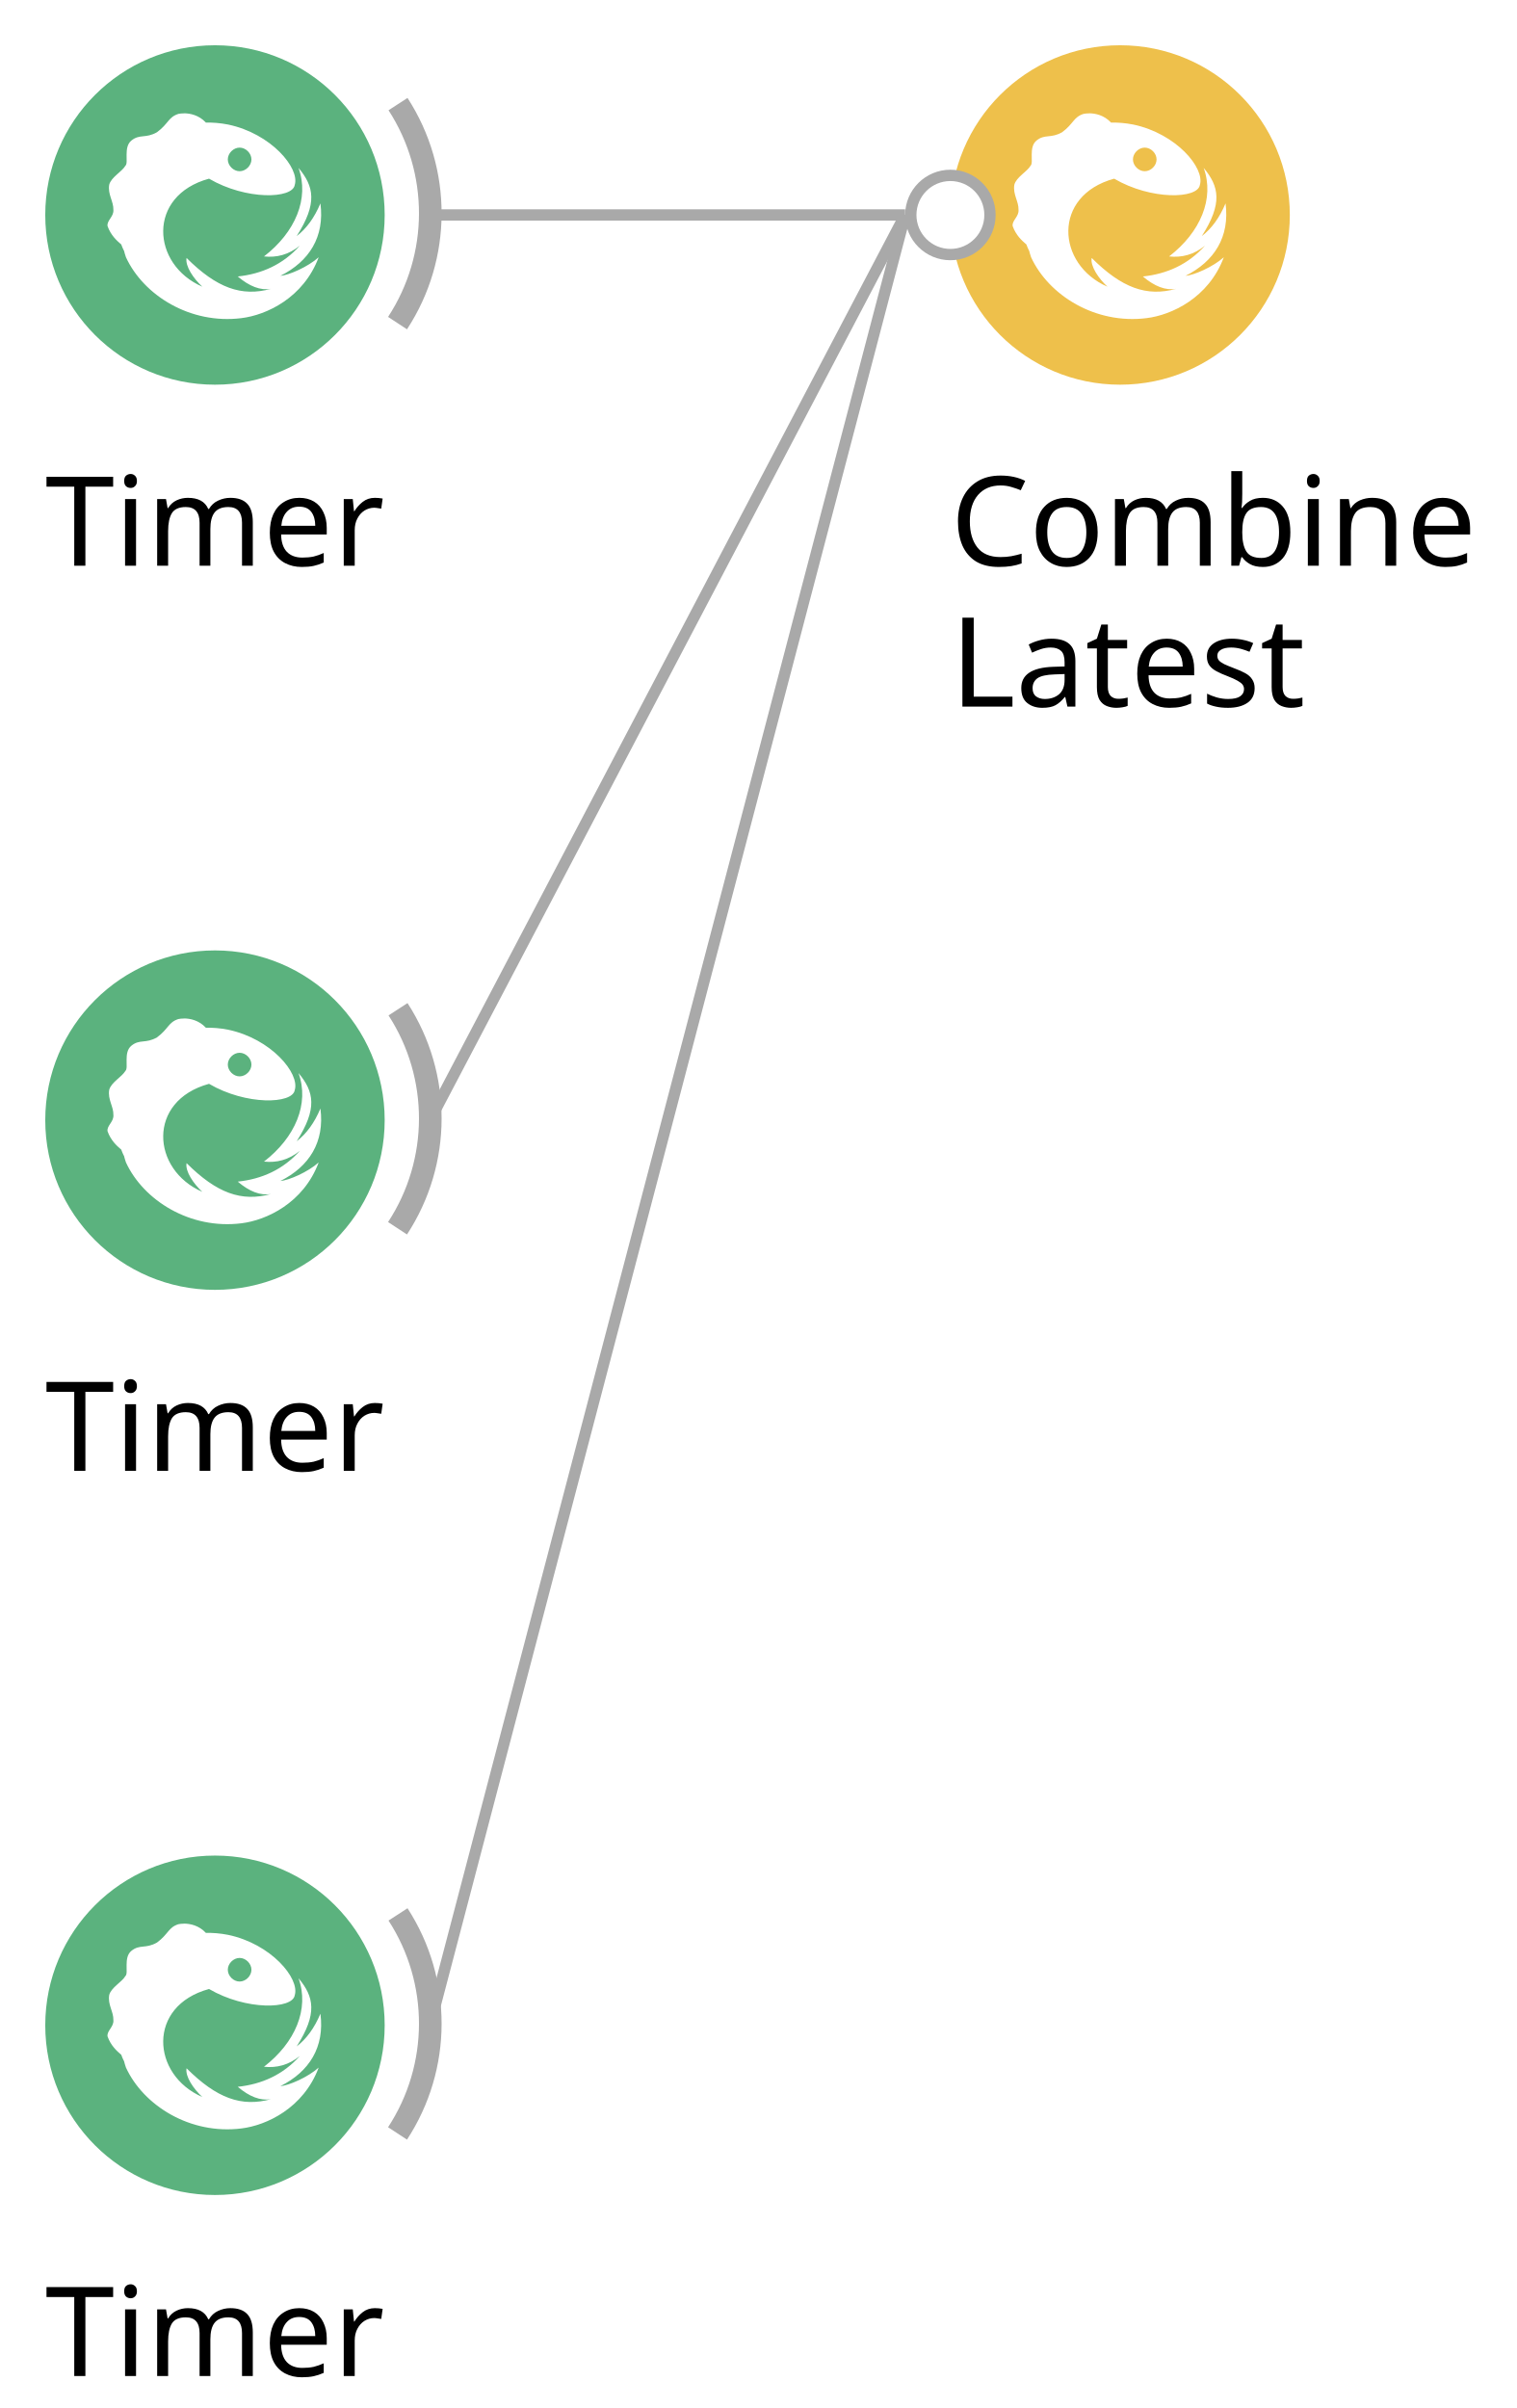
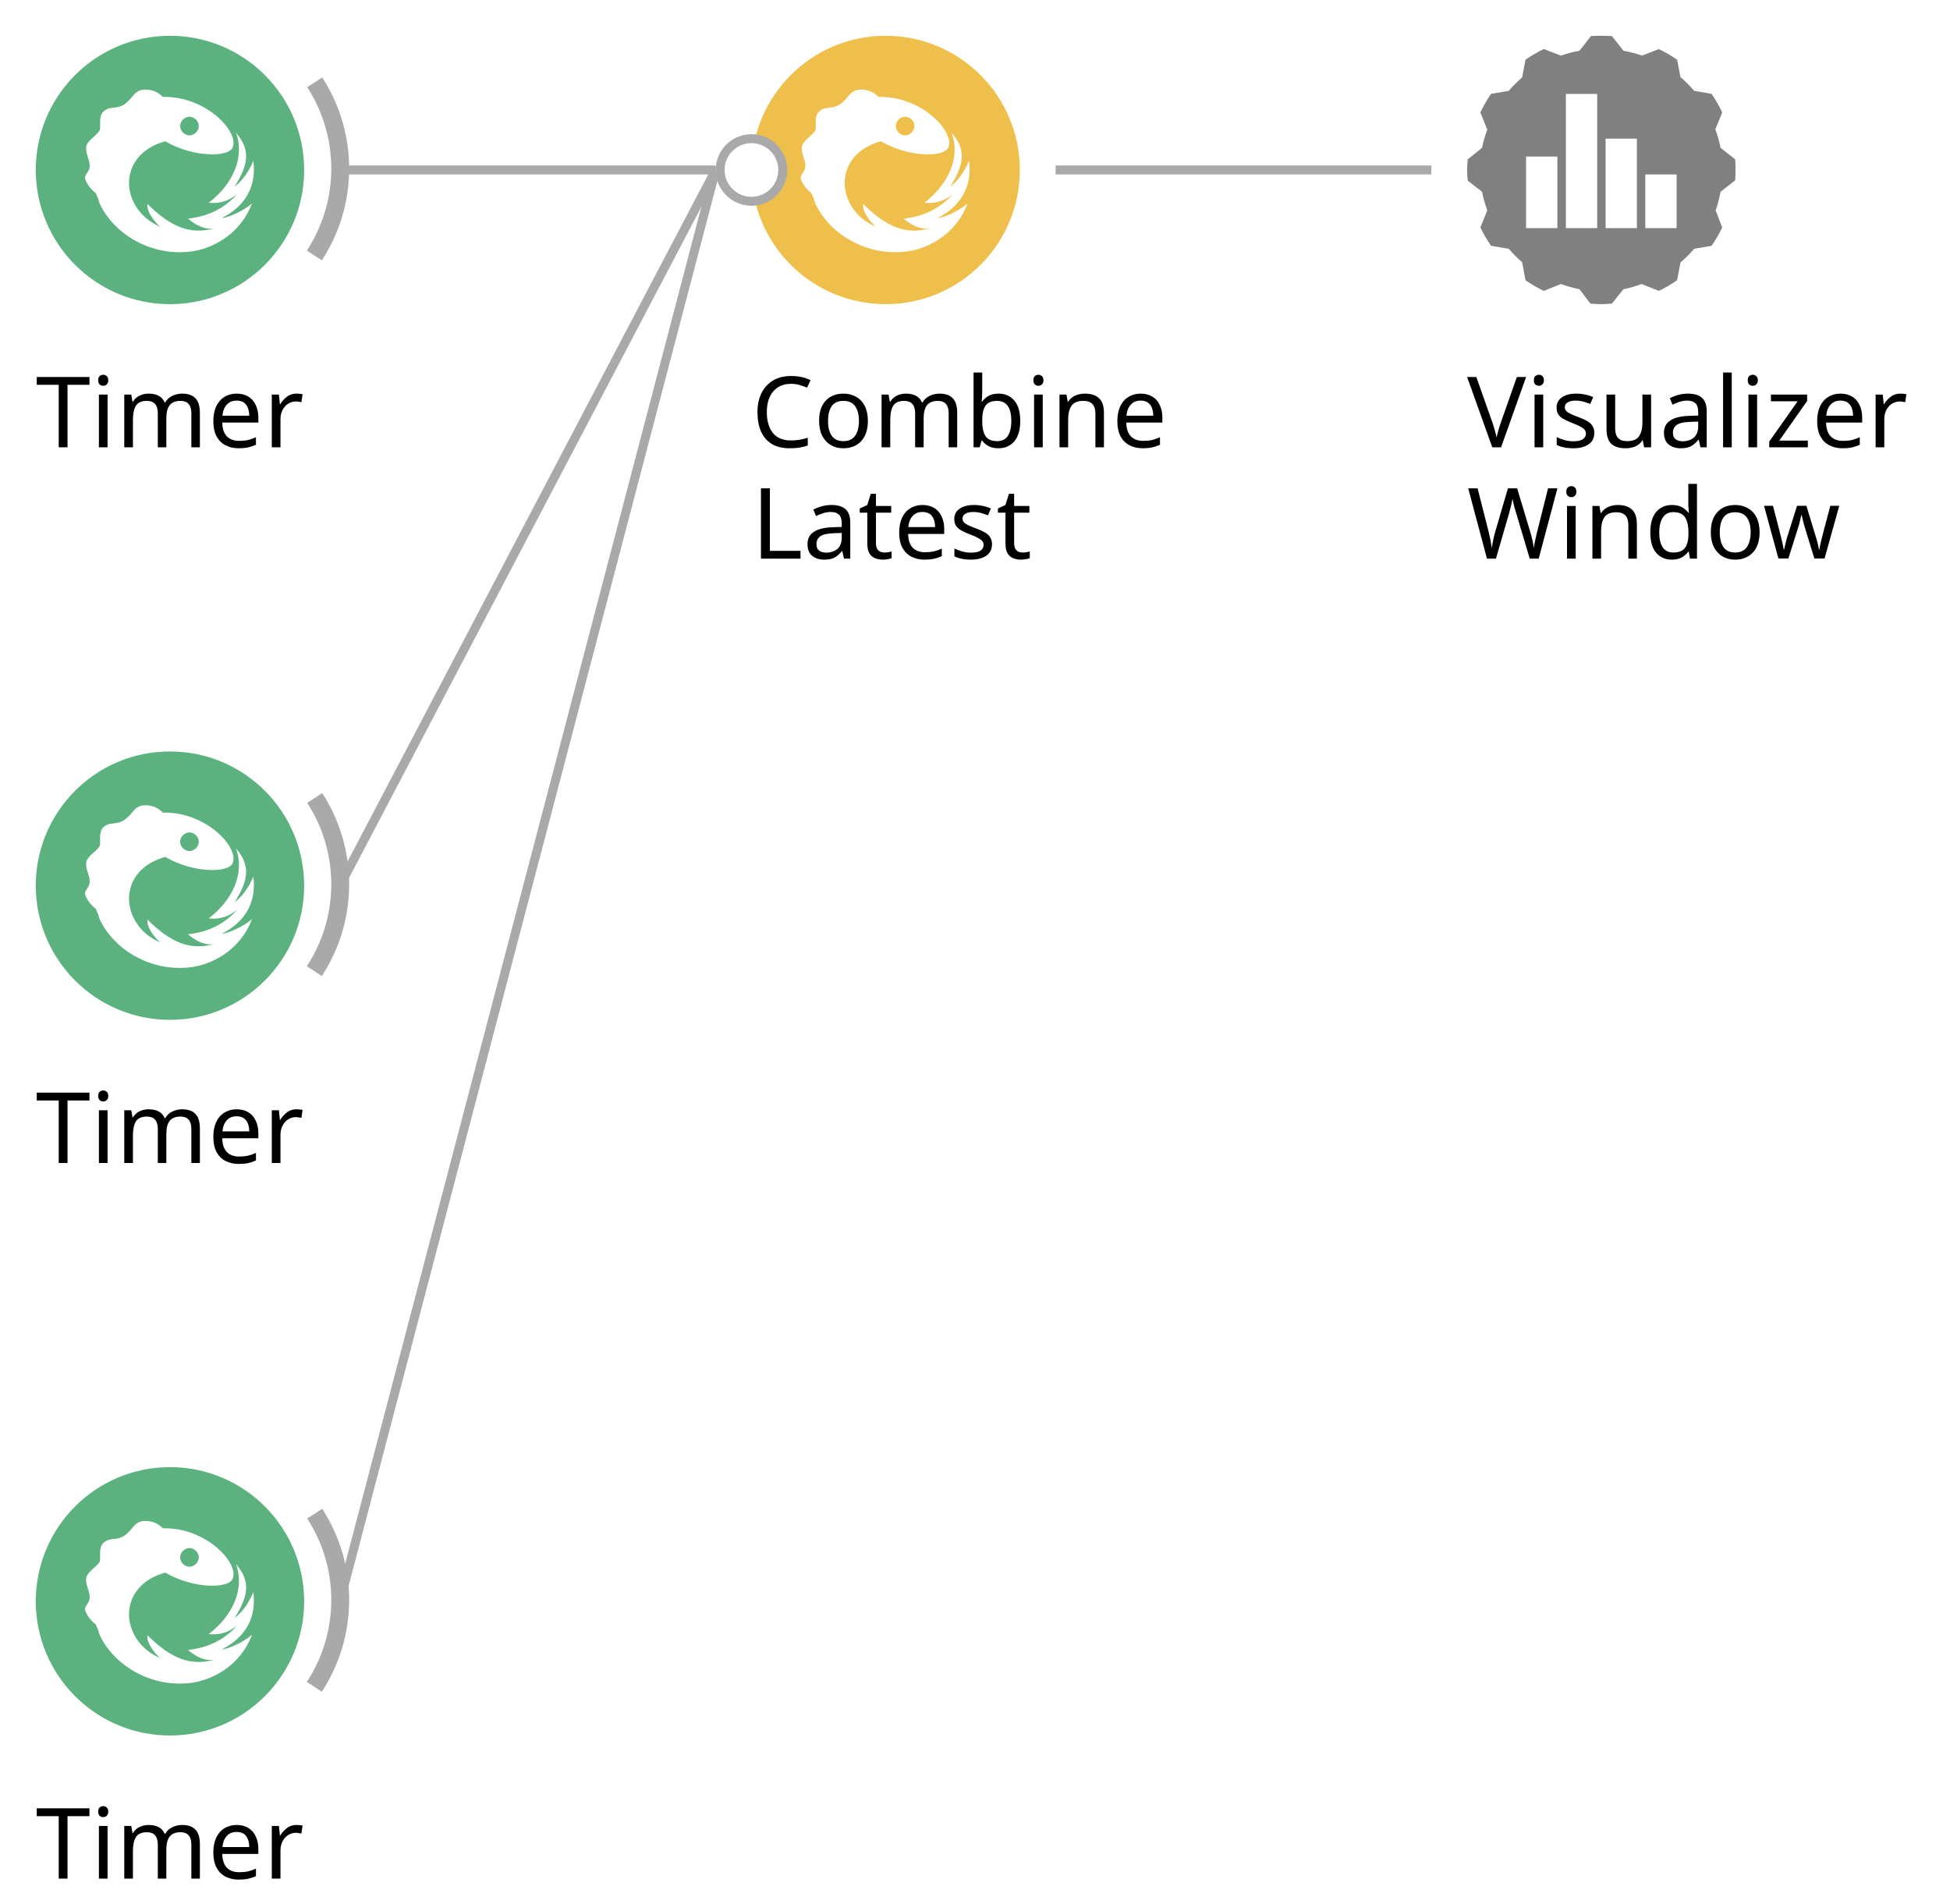
- <svg xmlns="http://www.w3.org/2000/svg" width="134.069" height="212.825" id="SvgGdi_output">
+ <svg xmlns="http://www.w3.org/2000/svg" width="217.979" height="212.825" id="SvgGdi_output">
  <style>text { fill: #000; } @media (prefers-color-scheme: dark) { text { fill: #eee; } }</style>
  <rect id="background" height="100.00%" style="fill:none;" width="100.00%" y="0.00" x="0.00" />
  <g style="shape-rendering:auto;" id="root_group">
-     <line y1="19.00" style="stroke:rgb(169,169,169);fill:none;stroke-linecap:butt;stroke-miterlimit:9;opacity:1;stroke-width:1;stroke-linejoin:miter;" id="2" x2="80.00" y2="19.00" x1="38.00" />
-     <line y1="99.00" style="stroke:rgb(169,169,169);fill:none;stroke-linecap:butt;stroke-miterlimit:9;opacity:1;stroke-width:1;stroke-linejoin:miter;" id="3" x2="80.00" y2="19.00" x1="38.00" />
-     <line y1="179.00" style="stroke:rgb(169,169,169);fill:none;stroke-linecap:butt;stroke-miterlimit:9;opacity:1;stroke-width:1;stroke-linejoin:miter;" id="4" x2="80.00" y2="19.00" x1="38.00" />
-     <ellipse id="37" cy="15.00" cx="15.00" transform="matrix(1.00 0.00 0.00 1.00 84.00 4.00 ) " rx="15.00" ry="15.00" style="stroke:none;opacity:1;fill:rgb(238,192,75);" />
-     <path d="M 12.246 6.014 12.246 6.02 C 12.058 6.02 11.895 6.04 11.767 6.066 10.869 6.353 10.896 6.934 9.877 7.686 8.863 8.264 8.353 7.82 7.615 8.42 6.878 9.016 7.393 10.383 7.084 10.648 6.777 11.18 5.826 11.655 5.652 12.326 5.509 13.185 6.042 13.797 6.021 14.533 6.083 15.146 5.411 15.495 5.508 15.992 5.797 16.804 6.354 17.292 6.617 17.518 6.663 17.55 6.7 17.599 6.715 17.602 6.791 17.792 6.859 17.986 6.955 18.166 6.95 18.14 6.949 18.114 6.943 18.088 6.998 18.305 7.055 18.524 7.133 18.738 8.683 22.099 12.814 24.686 17.342 24.117 19.541 23.848 22.824 22.332 24.166 18.738 23.22 19.587 21.532 20.324 20.777 20.381 23.33 19.105 24.707 16.937 24.32 13.975 23.792 15.233 23.093 16.201 22.221 16.865 24.075 13.976 23.757 12.481 22.385 10.84 23.366 13.539 22.097 16.534 19.332 18.664 20.452 18.785 21.517 18.516 22.502 17.713 21.013 19.374 19.15 20.208 17.014 20.436 18.034 21.303 19.018 21.695 19.959 21.527 17.345 22.249 15.155 21.454 12.49 18.801 12.351 19.515 13.105 20.628 13.883 21.338 9.373 19.383 8.976 13.296 14.469 11.793 14.472 11.793 14.475 11.794 14.478 11.793 17.75 13.707 21.865 13.581 22.051 12.344 22.509 10.861 19.965 7.805 16.162 7.008 15.462 6.871 14.792 6.817 14.154 6.836 14.167 6.836 14.179 6.836 14.191 6.826 13.584 6.177 12.81 6.012 12.246 6.014 z M 17.178 9.047 C 17.724 9.047 18.223 9.544 18.223 10.09 18.223 10.636 17.724 11.133 17.178 11.133 16.632 11.133 16.135 10.636 16.135 10.09 16.135 9.544 16.632 9.047 17.178 9.047 z " style="stroke:none;fill-rule:evenodd;opacity:1;fill:rgb(255,255,255);" transform="matrix(1.00 0.00 0.00 1.00 84.00 4.00 ) " id="40" />
-     <ellipse id="41" cy="19.00" cx="84.00" rx="3.00" ry="3.00" style="stroke:rgb(169,169,169);fill:none;stroke-linecap:butt;stroke-miterlimit:9;opacity:1;stroke-width:2;stroke-linejoin:miter;" />
-     <ellipse id="42" cy="19.00" cx="84.00" rx="3.00" ry="3.00" style="stroke:none;opacity:1;fill:rgb(255,255,255);" />
-     <text id="43" transform="matrix(1.00 0.00 0.00 1.00 0.00 0.00 ) " x="84.00px" y="39.00px" style="stroke:none;clip-path:url(#45_text_clipper);font-family:Microsoft Sans Serif;font-size:8.25pt;opacity:1;">
-       <tspan dy="8.25pt" id="47">Combine</tspan>
+     <line y1="19.00" style="stroke:rgb(169,169,169);fill:none;stroke-linecap:butt;stroke-miterlimit:9;opacity:1;stroke-width:1;stroke-linejoin:miter;" id="2" x2="160.00" y2="19.00" x1="118.00" />
+     <line y1="19.00" style="stroke:rgb(169,169,169);fill:none;stroke-linecap:butt;stroke-miterlimit:9;opacity:1;stroke-width:1;stroke-linejoin:miter;" id="3" x2="80.00" y2="19.00" x1="38.00" />
+     <line y1="99.00" style="stroke:rgb(169,169,169);fill:none;stroke-linecap:butt;stroke-miterlimit:9;opacity:1;stroke-width:1;stroke-linejoin:miter;" id="4" x2="80.00" y2="19.00" x1="38.00" />
+     <line y1="179.00" style="stroke:rgb(169,169,169);fill:none;stroke-linecap:butt;stroke-miterlimit:9;opacity:1;stroke-width:1;stroke-linejoin:miter;" id="5" x2="80.00" y2="19.00" x1="38.00" />
+     <path transform="matrix(1.00 0.00 0.00 1.00 164.00 4.00 ) " id="38" d="M 15 0 C 15.401 0 15.794 0 16.187 0.033 L 17.476 1.671 C 18.195 1.804 18.878 1.977 19.552 2.218 L 21.429 1.483 C 22.14 1.823 22.829 2.227 23.473 2.67 L 23.849 4.621 C 24.395 5.087 24.913 5.605 25.379 6.151 L 27.33 6.494 C 27.773 7.138 28.177 7.861 28.517 8.571 L 27.746 10.448 C 27.987 11.122 28.196 11.805 28.329 12.523 L 29.967 13.813 C 29.998 14.206 30 14.599 30 15 30 15.392 29.997 15.769 29.967 16.154 L 28.329 17.44 C 28.198 18.146 28.017 18.852 27.782 19.516 L 28.517 21.429 C 28.176 22.143 27.775 22.826 27.33 23.473 L 25.379 23.813 C 24.913 24.358 24.395 24.877 23.849 25.342 L 23.473 27.33 C 22.828 27.774 22.14 28.177 21.429 28.517 L 19.516 27.746 C 18.851 27.982 18.184 28.198 17.476 28.329 L 16.187 29.934 C 15.793 29.965 15.401 30 15 30 14.599 30 14.173 29.966 13.78 29.934 L 12.56 28.329 C 11.862 28.2 11.141 27.977 10.484 27.746 L 8.571 28.517 C 7.856 28.176 7.174 27.776 6.527 27.33 L 6.151 25.306 C 5.617 24.848 5.114 24.348 4.658 23.813 L 2.67 23.473 C 2.225 22.826 1.824 22.143 1.483 21.429 L 2.254 19.516 C 2.023 18.859 1.8 18.138 1.671 17.44 L 0.066 16.187 C 0.035 15.794 -9.272993E-05 15.401 -9.272993E-05 15 -9.272993E-05 14.599 0.035 14.206 0.066 13.813 L 1.671 12.524 C 1.802 11.816 2.019 11.149 2.254 10.484 L 1.483 8.571 C 1.823 7.861 2.227 7.138 2.67 6.494 L 4.658 6.151 C 5.114 5.616 5.617 5.116 6.151 4.658 L 6.527 2.67 C 7.174 2.225 7.857 1.824 8.571 1.483 L 10.484 2.218 C 11.148 1.983 11.854 1.802 12.56 1.671 L 13.846 0.033 C 14.231 0.003 14.608 -0 15 -0 z " style="stroke:none;fill-rule:evenodd;opacity:1;fill:rgb(128,128,128);" />
+     <rect id="45" height="8.00" style="stroke:none;opacity:1;fill:rgb(255,255,255);" transform="matrix(1.00 0.00 0.00 1.00 164.00 4.00 ) " width="3.50" y="13.50" x="6.59" />
+     <rect id="46" height="15.00" style="stroke:none;opacity:1;fill:rgb(255,255,255);" transform="matrix(1.00 0.00 0.00 1.00 164.00 4.00 ) " width="3.50" y="6.50" x="11.04" />
+     <rect id="47" height="10.00" style="stroke:none;opacity:1;fill:rgb(255,255,255);" transform="matrix(1.00 0.00 0.00 1.00 164.00 4.00 ) " width="3.50" y="11.50" x="15.48" />
+     <rect id="48" height="6.00" style="stroke:none;opacity:1;fill:rgb(255,255,255);" transform="matrix(1.00 0.00 0.00 1.00 164.00 4.00 ) " width="3.50" y="15.50" x="19.92" />
+     <text id="49" transform="matrix(1.00 0.00 0.00 1.00 0.00 0.00 ) " x="164.00px" y="39.00px" style="stroke:none;clip-path:url(#51_text_clipper);font-family:Microsoft Sans Serif;font-size:8.25pt;opacity:1;">
+       <tspan dy="8.25pt" id="53">Visualizer</tspan>
    </text>
-     <text id="49" transform="matrix(1.00 0.00 0.00 1.00 0.00 0.00 ) " x="84.00px" y="51.45px" style="stroke:none;clip-path:url(#51_text_clipper);font-family:Microsoft Sans Serif;font-size:8.25pt;opacity:1;">
-       <tspan dy="8.25pt" id="53">Latest</tspan>
+     <text id="55" transform="matrix(1.00 0.00 0.00 1.00 0.00 0.00 ) " x="164.00px" y="51.45px" style="stroke:none;clip-path:url(#57_text_clipper);font-family:Microsoft Sans Serif;font-size:8.25pt;opacity:1;">
+       <tspan dy="8.25pt" id="59">Window</tspan>
    </text>
-     <path d="M 31.179 5.2 C 34.998 11.092 34.981 18.682 31.136 24.557 " style="stroke:rgb(169,169,169);fill:none;stroke-linecap:butt;stroke-miterlimit:9;opacity:1;stroke-width:2;stroke-linejoin:miter;" transform="matrix(1.00 0.00 0.00 1.00 4.00 4.00 ) " id="58" />
-     <ellipse id="59" cy="15.00" cx="15.00" transform="matrix(1.00 0.00 0.00 1.00 4.00 4.00 ) " rx="15.00" ry="15.00" style="stroke:none;opacity:1;fill:rgb(91,178,126);" />
-     <path d="M 12.246 6.014 12.246 6.02 C 12.058 6.02 11.895 6.04 11.767 6.066 10.869 6.353 10.896 6.934 9.877 7.686 8.863 8.264 8.353 7.82 7.615 8.42 6.878 9.016 7.393 10.383 7.084 10.648 6.777 11.18 5.826 11.655 5.652 12.326 5.509 13.185 6.042 13.797 6.021 14.533 6.083 15.146 5.411 15.495 5.508 15.992 5.797 16.804 6.354 17.292 6.617 17.518 6.663 17.55 6.7 17.599 6.715 17.602 6.791 17.792 6.859 17.986 6.955 18.166 6.95 18.14 6.949 18.114 6.943 18.088 6.998 18.305 7.055 18.524 7.133 18.738 8.683 22.099 12.814 24.686 17.342 24.117 19.541 23.848 22.824 22.332 24.166 18.738 23.22 19.587 21.532 20.324 20.777 20.381 23.33 19.105 24.707 16.937 24.32 13.975 23.792 15.233 23.093 16.201 22.221 16.865 24.075 13.976 23.757 12.481 22.385 10.84 23.366 13.539 22.097 16.534 19.332 18.664 20.452 18.785 21.517 18.516 22.502 17.713 21.013 19.374 19.15 20.208 17.014 20.436 18.034 21.303 19.018 21.695 19.959 21.527 17.345 22.249 15.155 21.454 12.49 18.801 12.351 19.515 13.105 20.628 13.883 21.338 9.373 19.383 8.976 13.296 14.469 11.793 14.472 11.793 14.475 11.794 14.478 11.793 17.75 13.707 21.865 13.581 22.051 12.344 22.509 10.861 19.965 7.805 16.162 7.008 15.462 6.871 14.792 6.817 14.154 6.836 14.167 6.836 14.179 6.836 14.191 6.826 13.584 6.177 12.81 6.012 12.246 6.014 z M 17.178 9.047 C 17.724 9.047 18.223 9.544 18.223 10.09 18.223 10.636 17.724 11.133 17.178 11.133 16.632 11.133 16.135 10.636 16.135 10.09 16.135 9.544 16.632 9.047 17.178 9.047 z " style="stroke:none;fill-rule:evenodd;opacity:1;fill:rgb(255,255,255);" transform="matrix(1.00 0.00 0.00 1.00 4.00 4.00 ) " id="60" />
-     <text id="61" transform="matrix(1.00 0.00 0.00 1.00 0.00 0.00 ) " x="4.00px" y="39.00px" style="stroke:none;clip-path:url(#63_text_clipper);font-family:Microsoft Sans Serif;font-size:8.25pt;opacity:1;">
-       <tspan dy="8.25pt" id="65">Timer</tspan>
+     <ellipse id="63" cy="15.00" cx="15.00" transform="matrix(1.00 0.00 0.00 1.00 84.00 4.00 ) " rx="15.00" ry="15.00" style="stroke:none;opacity:1;fill:rgb(238,192,75);" />
+     <path d="M 12.246 6.014 12.246 6.02 C 12.058 6.02 11.895 6.04 11.767 6.066 10.869 6.353 10.896 6.934 9.877 7.686 8.863 8.264 8.353 7.82 7.615 8.42 6.878 9.016 7.393 10.383 7.084 10.648 6.777 11.18 5.826 11.655 5.652 12.326 5.509 13.185 6.042 13.797 6.021 14.533 6.083 15.146 5.411 15.495 5.508 15.992 5.797 16.804 6.354 17.292 6.617 17.518 6.663 17.55 6.7 17.599 6.715 17.602 6.791 17.792 6.859 17.986 6.955 18.166 6.95 18.14 6.949 18.114 6.943 18.088 6.998 18.305 7.055 18.524 7.133 18.738 8.683 22.099 12.814 24.686 17.342 24.117 19.541 23.848 22.824 22.332 24.166 18.738 23.22 19.587 21.532 20.324 20.777 20.381 23.33 19.105 24.707 16.937 24.32 13.975 23.792 15.233 23.093 16.201 22.221 16.865 24.075 13.976 23.757 12.481 22.385 10.84 23.366 13.539 22.097 16.534 19.332 18.664 20.452 18.785 21.517 18.516 22.502 17.713 21.013 19.374 19.15 20.208 17.014 20.436 18.034 21.303 19.018 21.695 19.959 21.527 17.345 22.249 15.155 21.454 12.49 18.801 12.351 19.515 13.105 20.628 13.883 21.338 9.373 19.383 8.976 13.296 14.469 11.793 14.472 11.793 14.475 11.794 14.478 11.793 17.75 13.707 21.865 13.581 22.051 12.344 22.509 10.861 19.965 7.805 16.162 7.008 15.462 6.871 14.792 6.817 14.154 6.836 14.167 6.836 14.179 6.836 14.191 6.826 13.584 6.177 12.81 6.012 12.246 6.014 z M 17.178 9.047 C 17.724 9.047 18.223 9.544 18.223 10.09 18.223 10.636 17.724 11.133 17.178 11.133 16.632 11.133 16.135 10.636 16.135 10.09 16.135 9.544 16.632 9.047 17.178 9.047 z " style="stroke:none;fill-rule:evenodd;opacity:1;fill:rgb(255,255,255);" transform="matrix(1.00 0.00 0.00 1.00 84.00 4.00 ) " id="66" />
+     <ellipse id="67" cy="19.00" cx="84.00" rx="3.00" ry="3.00" style="stroke:rgb(169,169,169);fill:none;stroke-linecap:butt;stroke-miterlimit:9;opacity:1;stroke-width:2;stroke-linejoin:miter;" />
+     <ellipse id="68" cy="19.00" cx="84.00" rx="3.00" ry="3.00" style="stroke:none;opacity:1;fill:rgb(255,255,255);" />
+     <text id="69" transform="matrix(1.00 0.00 0.00 1.00 0.00 0.00 ) " x="84.00px" y="39.00px" style="stroke:none;clip-path:url(#71_text_clipper);font-family:Microsoft Sans Serif;font-size:8.25pt;opacity:1;">
+       <tspan dy="8.25pt" id="73">Combine</tspan>
    </text>
-     <path d="M 31.179 5.2 C 34.998 11.092 34.981 18.682 31.136 24.557 " style="stroke:rgb(169,169,169);fill:none;stroke-linecap:butt;stroke-miterlimit:9;opacity:1;stroke-width:2;stroke-linejoin:miter;" transform="matrix(1.00 0.00 0.00 1.00 4.00 84.00 ) " id="67" />
-     <ellipse id="68" cy="15.00" cx="15.00" transform="matrix(1.00 0.00 0.00 1.00 4.00 84.00 ) " rx="15.00" ry="15.00" style="stroke:none;opacity:1;fill:rgb(91,178,126);" />
-     <path d="M 12.246 6.014 12.246 6.02 C 12.058 6.02 11.895 6.04 11.767 6.066 10.869 6.353 10.896 6.934 9.877 7.686 8.863 8.264 8.353 7.82 7.615 8.42 6.878 9.016 7.393 10.383 7.084 10.648 6.777 11.18 5.826 11.655 5.652 12.326 5.509 13.185 6.042 13.797 6.021 14.533 6.083 15.146 5.411 15.495 5.508 15.992 5.797 16.804 6.354 17.292 6.617 17.518 6.663 17.55 6.7 17.599 6.715 17.602 6.791 17.792 6.859 17.986 6.955 18.166 6.95 18.14 6.949 18.114 6.943 18.088 6.998 18.305 7.055 18.524 7.133 18.738 8.683 22.099 12.814 24.686 17.342 24.117 19.541 23.848 22.824 22.332 24.166 18.738 23.22 19.587 21.532 20.324 20.777 20.381 23.33 19.105 24.707 16.937 24.32 13.975 23.792 15.233 23.093 16.201 22.221 16.865 24.075 13.976 23.757 12.481 22.385 10.84 23.366 13.539 22.097 16.534 19.332 18.664 20.452 18.785 21.517 18.516 22.502 17.713 21.013 19.374 19.15 20.208 17.014 20.436 18.034 21.303 19.018 21.695 19.959 21.527 17.345 22.249 15.155 21.454 12.49 18.801 12.351 19.515 13.105 20.628 13.883 21.338 9.373 19.383 8.976 13.296 14.469 11.793 14.472 11.793 14.475 11.794 14.478 11.793 17.75 13.707 21.865 13.581 22.051 12.344 22.509 10.861 19.965 7.805 16.162 7.008 15.462 6.871 14.792 6.817 14.154 6.836 14.167 6.836 14.179 6.836 14.191 6.826 13.584 6.177 12.81 6.012 12.246 6.014 z M 17.178 9.047 C 17.724 9.047 18.223 9.544 18.223 10.09 18.223 10.636 17.724 11.133 17.178 11.133 16.632 11.133 16.135 10.636 16.135 10.09 16.135 9.544 16.632 9.047 17.178 9.047 z " style="stroke:none;fill-rule:evenodd;opacity:1;fill:rgb(255,255,255);" transform="matrix(1.00 0.00 0.00 1.00 4.00 84.00 ) " id="69" />
-     <text id="70" transform="matrix(1.00 0.00 0.00 1.00 0.00 0.00 ) " x="4.00px" y="119.00px" style="stroke:none;clip-path:url(#72_text_clipper);font-family:Microsoft Sans Serif;font-size:8.25pt;opacity:1;">
-       <tspan dy="8.25pt" id="74">Timer</tspan>
+     <text id="75" transform="matrix(1.00 0.00 0.00 1.00 0.00 0.00 ) " x="84.00px" y="51.45px" style="stroke:none;clip-path:url(#77_text_clipper);font-family:Microsoft Sans Serif;font-size:8.25pt;opacity:1;">
+       <tspan dy="8.25pt" id="79">Latest</tspan>
    </text>
-     <path d="M 31.179 5.2 C 34.998 11.092 34.981 18.682 31.136 24.557 " style="stroke:rgb(169,169,169);fill:none;stroke-linecap:butt;stroke-miterlimit:9;opacity:1;stroke-width:2;stroke-linejoin:miter;" transform="matrix(1.00 0.00 0.00 1.00 4.00 164.00 ) " id="76" />
-     <ellipse id="77" cy="15.00" cx="15.00" transform="matrix(1.00 0.00 0.00 1.00 4.00 164.00 ) " rx="15.00" ry="15.00" style="stroke:none;opacity:1;fill:rgb(91,178,126);" />
-     <path d="M 12.246 6.014 12.246 6.02 C 12.058 6.02 11.895 6.04 11.767 6.066 10.869 6.353 10.896 6.934 9.877 7.686 8.863 8.264 8.353 7.82 7.615 8.42 6.878 9.016 7.393 10.383 7.084 10.648 6.777 11.18 5.826 11.655 5.652 12.326 5.509 13.185 6.042 13.797 6.021 14.533 6.083 15.146 5.411 15.495 5.508 15.992 5.797 16.804 6.354 17.292 6.617 17.518 6.663 17.55 6.7 17.599 6.715 17.602 6.791 17.792 6.859 17.986 6.955 18.166 6.95 18.14 6.949 18.114 6.943 18.088 6.998 18.305 7.055 18.524 7.133 18.738 8.683 22.099 12.814 24.686 17.342 24.117 19.541 23.848 22.824 22.332 24.166 18.738 23.22 19.587 21.532 20.324 20.777 20.381 23.33 19.105 24.707 16.937 24.32 13.975 23.792 15.233 23.093 16.201 22.221 16.865 24.075 13.976 23.757 12.481 22.385 10.84 23.366 13.539 22.097 16.534 19.332 18.664 20.452 18.785 21.517 18.516 22.502 17.713 21.013 19.374 19.15 20.208 17.014 20.436 18.034 21.303 19.018 21.695 19.959 21.527 17.345 22.249 15.155 21.454 12.49 18.801 12.351 19.515 13.105 20.628 13.883 21.338 9.373 19.383 8.976 13.296 14.469 11.793 14.472 11.793 14.475 11.794 14.478 11.793 17.75 13.707 21.865 13.581 22.051 12.344 22.509 10.861 19.965 7.805 16.162 7.008 15.462 6.871 14.792 6.817 14.154 6.836 14.167 6.836 14.179 6.836 14.191 6.826 13.584 6.177 12.81 6.012 12.246 6.014 z M 17.178 9.047 C 17.724 9.047 18.223 9.544 18.223 10.09 18.223 10.636 17.724 11.133 17.178 11.133 16.632 11.133 16.135 10.636 16.135 10.09 16.135 9.544 16.632 9.047 17.178 9.047 z " style="stroke:none;fill-rule:evenodd;opacity:1;fill:rgb(255,255,255);" transform="matrix(1.00 0.00 0.00 1.00 4.00 164.00 ) " id="78" />
-     <text id="79" transform="matrix(1.00 0.00 0.00 1.00 0.00 0.00 ) " x="4.00px" y="199.00px" style="stroke:none;clip-path:url(#81_text_clipper);font-family:Microsoft Sans Serif;font-size:8.25pt;opacity:1;">
-       <tspan dy="8.25pt" id="83">Timer</tspan>
+     <path d="M 31.179 5.2 C 34.998 11.092 34.981 18.682 31.136 24.557 " style="stroke:rgb(169,169,169);fill:none;stroke-linecap:butt;stroke-miterlimit:9;opacity:1;stroke-width:2;stroke-linejoin:miter;" transform="matrix(1.00 0.00 0.00 1.00 4.00 4.00 ) " id="84" />
+     <ellipse id="85" cy="15.00" cx="15.00" transform="matrix(1.00 0.00 0.00 1.00 4.00 4.00 ) " rx="15.00" ry="15.00" style="stroke:none;opacity:1;fill:rgb(91,178,126);" />
+     <path d="M 12.246 6.014 12.246 6.02 C 12.058 6.02 11.895 6.04 11.767 6.066 10.869 6.353 10.896 6.934 9.877 7.686 8.863 8.264 8.353 7.82 7.615 8.42 6.878 9.016 7.393 10.383 7.084 10.648 6.777 11.18 5.826 11.655 5.652 12.326 5.509 13.185 6.042 13.797 6.021 14.533 6.083 15.146 5.411 15.495 5.508 15.992 5.797 16.804 6.354 17.292 6.617 17.518 6.663 17.55 6.7 17.599 6.715 17.602 6.791 17.792 6.859 17.986 6.955 18.166 6.95 18.14 6.949 18.114 6.943 18.088 6.998 18.305 7.055 18.524 7.133 18.738 8.683 22.099 12.814 24.686 17.342 24.117 19.541 23.848 22.824 22.332 24.166 18.738 23.22 19.587 21.532 20.324 20.777 20.381 23.33 19.105 24.707 16.937 24.32 13.975 23.792 15.233 23.093 16.201 22.221 16.865 24.075 13.976 23.757 12.481 22.385 10.84 23.366 13.539 22.097 16.534 19.332 18.664 20.452 18.785 21.517 18.516 22.502 17.713 21.013 19.374 19.15 20.208 17.014 20.436 18.034 21.303 19.018 21.695 19.959 21.527 17.345 22.249 15.155 21.454 12.49 18.801 12.351 19.515 13.105 20.628 13.883 21.338 9.373 19.383 8.976 13.296 14.469 11.793 14.472 11.793 14.475 11.794 14.478 11.793 17.75 13.707 21.865 13.581 22.051 12.344 22.509 10.861 19.965 7.805 16.162 7.008 15.462 6.871 14.792 6.817 14.154 6.836 14.167 6.836 14.179 6.836 14.191 6.826 13.584 6.177 12.81 6.012 12.246 6.014 z M 17.178 9.047 C 17.724 9.047 18.223 9.544 18.223 10.09 18.223 10.636 17.724 11.133 17.178 11.133 16.632 11.133 16.135 10.636 16.135 10.09 16.135 9.544 16.632 9.047 17.178 9.047 z " style="stroke:none;fill-rule:evenodd;opacity:1;fill:rgb(255,255,255);" transform="matrix(1.00 0.00 0.00 1.00 4.00 4.00 ) " id="86" />
+     <text id="87" transform="matrix(1.00 0.00 0.00 1.00 0.00 0.00 ) " x="4.00px" y="39.00px" style="stroke:none;clip-path:url(#89_text_clipper);font-family:Microsoft Sans Serif;font-size:8.25pt;opacity:1;">
+       <tspan dy="8.25pt" id="91">Timer</tspan>
+     </text>
+     <path d="M 31.179 5.2 C 34.998 11.092 34.981 18.682 31.136 24.557 " style="stroke:rgb(169,169,169);fill:none;stroke-linecap:butt;stroke-miterlimit:9;opacity:1;stroke-width:2;stroke-linejoin:miter;" transform="matrix(1.00 0.00 0.00 1.00 4.00 84.00 ) " id="93" />
+     <ellipse id="94" cy="15.00" cx="15.00" transform="matrix(1.00 0.00 0.00 1.00 4.00 84.00 ) " rx="15.00" ry="15.00" style="stroke:none;opacity:1;fill:rgb(91,178,126);" />
+     <path d="M 12.246 6.014 12.246 6.02 C 12.058 6.02 11.895 6.04 11.767 6.066 10.869 6.353 10.896 6.934 9.877 7.686 8.863 8.264 8.353 7.82 7.615 8.42 6.878 9.016 7.393 10.383 7.084 10.648 6.777 11.18 5.826 11.655 5.652 12.326 5.509 13.185 6.042 13.797 6.021 14.533 6.083 15.146 5.411 15.495 5.508 15.992 5.797 16.804 6.354 17.292 6.617 17.518 6.663 17.55 6.7 17.599 6.715 17.602 6.791 17.792 6.859 17.986 6.955 18.166 6.95 18.14 6.949 18.114 6.943 18.088 6.998 18.305 7.055 18.524 7.133 18.738 8.683 22.099 12.814 24.686 17.342 24.117 19.541 23.848 22.824 22.332 24.166 18.738 23.22 19.587 21.532 20.324 20.777 20.381 23.33 19.105 24.707 16.937 24.32 13.975 23.792 15.233 23.093 16.201 22.221 16.865 24.075 13.976 23.757 12.481 22.385 10.84 23.366 13.539 22.097 16.534 19.332 18.664 20.452 18.785 21.517 18.516 22.502 17.713 21.013 19.374 19.15 20.208 17.014 20.436 18.034 21.303 19.018 21.695 19.959 21.527 17.345 22.249 15.155 21.454 12.49 18.801 12.351 19.515 13.105 20.628 13.883 21.338 9.373 19.383 8.976 13.296 14.469 11.793 14.472 11.793 14.475 11.794 14.478 11.793 17.75 13.707 21.865 13.581 22.051 12.344 22.509 10.861 19.965 7.805 16.162 7.008 15.462 6.871 14.792 6.817 14.154 6.836 14.167 6.836 14.179 6.836 14.191 6.826 13.584 6.177 12.81 6.012 12.246 6.014 z M 17.178 9.047 C 17.724 9.047 18.223 9.544 18.223 10.09 18.223 10.636 17.724 11.133 17.178 11.133 16.632 11.133 16.135 10.636 16.135 10.09 16.135 9.544 16.632 9.047 17.178 9.047 z " style="stroke:none;fill-rule:evenodd;opacity:1;fill:rgb(255,255,255);" transform="matrix(1.00 0.00 0.00 1.00 4.00 84.00 ) " id="95" />
+     <text id="96" transform="matrix(1.00 0.00 0.00 1.00 0.00 0.00 ) " x="4.00px" y="119.00px" style="stroke:none;clip-path:url(#98_text_clipper);font-family:Microsoft Sans Serif;font-size:8.25pt;opacity:1;">
+       <tspan dy="8.25pt" id="100">Timer</tspan>
+     </text>
+     <path d="M 31.179 5.2 C 34.998 11.092 34.981 18.682 31.136 24.557 " style="stroke:rgb(169,169,169);fill:none;stroke-linecap:butt;stroke-miterlimit:9;opacity:1;stroke-width:2;stroke-linejoin:miter;" transform="matrix(1.00 0.00 0.00 1.00 4.00 164.00 ) " id="102" />
+     <ellipse id="103" cy="15.00" cx="15.00" transform="matrix(1.00 0.00 0.00 1.00 4.00 164.00 ) " rx="15.00" ry="15.00" style="stroke:none;opacity:1;fill:rgb(91,178,126);" />
+     <path d="M 12.246 6.014 12.246 6.02 C 12.058 6.02 11.895 6.04 11.767 6.066 10.869 6.353 10.896 6.934 9.877 7.686 8.863 8.264 8.353 7.82 7.615 8.42 6.878 9.016 7.393 10.383 7.084 10.648 6.777 11.18 5.826 11.655 5.652 12.326 5.509 13.185 6.042 13.797 6.021 14.533 6.083 15.146 5.411 15.495 5.508 15.992 5.797 16.804 6.354 17.292 6.617 17.518 6.663 17.55 6.7 17.599 6.715 17.602 6.791 17.792 6.859 17.986 6.955 18.166 6.95 18.14 6.949 18.114 6.943 18.088 6.998 18.305 7.055 18.524 7.133 18.738 8.683 22.099 12.814 24.686 17.342 24.117 19.541 23.848 22.824 22.332 24.166 18.738 23.22 19.587 21.532 20.324 20.777 20.381 23.33 19.105 24.707 16.937 24.32 13.975 23.792 15.233 23.093 16.201 22.221 16.865 24.075 13.976 23.757 12.481 22.385 10.84 23.366 13.539 22.097 16.534 19.332 18.664 20.452 18.785 21.517 18.516 22.502 17.713 21.013 19.374 19.15 20.208 17.014 20.436 18.034 21.303 19.018 21.695 19.959 21.527 17.345 22.249 15.155 21.454 12.49 18.801 12.351 19.515 13.105 20.628 13.883 21.338 9.373 19.383 8.976 13.296 14.469 11.793 14.472 11.793 14.475 11.794 14.478 11.793 17.75 13.707 21.865 13.581 22.051 12.344 22.509 10.861 19.965 7.805 16.162 7.008 15.462 6.871 14.792 6.817 14.154 6.836 14.167 6.836 14.179 6.836 14.191 6.826 13.584 6.177 12.81 6.012 12.246 6.014 z M 17.178 9.047 C 17.724 9.047 18.223 9.544 18.223 10.09 18.223 10.636 17.724 11.133 17.178 11.133 16.632 11.133 16.135 10.636 16.135 10.09 16.135 9.544 16.632 9.047 17.178 9.047 z " style="stroke:none;fill-rule:evenodd;opacity:1;fill:rgb(255,255,255);" transform="matrix(1.00 0.00 0.00 1.00 4.00 164.00 ) " id="104" />
+     <text id="105" transform="matrix(1.00 0.00 0.00 1.00 0.00 0.00 ) " x="4.00px" y="199.00px" style="stroke:none;clip-path:url(#107_text_clipper);font-family:Microsoft Sans Serif;font-size:8.25pt;opacity:1;">
+       <tspan dy="8.25pt" id="109">Timer</tspan>
    </text>
  </g>
  <defs id="clips_hatches_and_gradients">
-     <clipPath id="45_text_clipper">
-       <rect x="84.00" y="39.00" width="49.07" height="27.65" id="46" />
+     <clipPath id="51_text_clipper">
+       <rect x="164.00" y="39.00" width="52.98" height="27.65" id="52" />
    </clipPath>
-     <clipPath id="51_text_clipper">
-       <rect x="84.00" y="51.45" width="49.07" height="27.65" id="52" />
+     <clipPath id="57_text_clipper">
+       <rect x="164.00" y="51.45" width="52.98" height="27.65" id="58" />
    </clipPath>
-     <clipPath id="63_text_clipper">
-       <rect x="4.00" y="39.00" width="32.68" height="13.83" id="64" />
+     <clipPath id="71_text_clipper">
+       <rect x="84.00" y="39.00" width="49.07" height="27.65" id="72" />
    </clipPath>
-     <clipPath id="72_text_clipper">
-       <rect x="4.00" y="119.00" width="32.68" height="13.83" id="73" />
+     <clipPath id="77_text_clipper">
+       <rect x="84.00" y="51.45" width="49.07" height="27.65" id="78" />
    </clipPath>
-     <clipPath id="81_text_clipper">
-       <rect x="4.00" y="199.00" width="32.68" height="13.83" id="82" />
+     <clipPath id="89_text_clipper">
+       <rect x="4.00" y="39.00" width="32.68" height="13.83" id="90" />
+     </clipPath>
+     <clipPath id="98_text_clipper">
+       <rect x="4.00" y="119.00" width="32.68" height="13.83" id="99" />
+     </clipPath>
+     <clipPath id="107_text_clipper">
+       <rect x="4.00" y="199.00" width="32.68" height="13.83" id="108" />
    </clipPath>
  </defs>
</svg>
